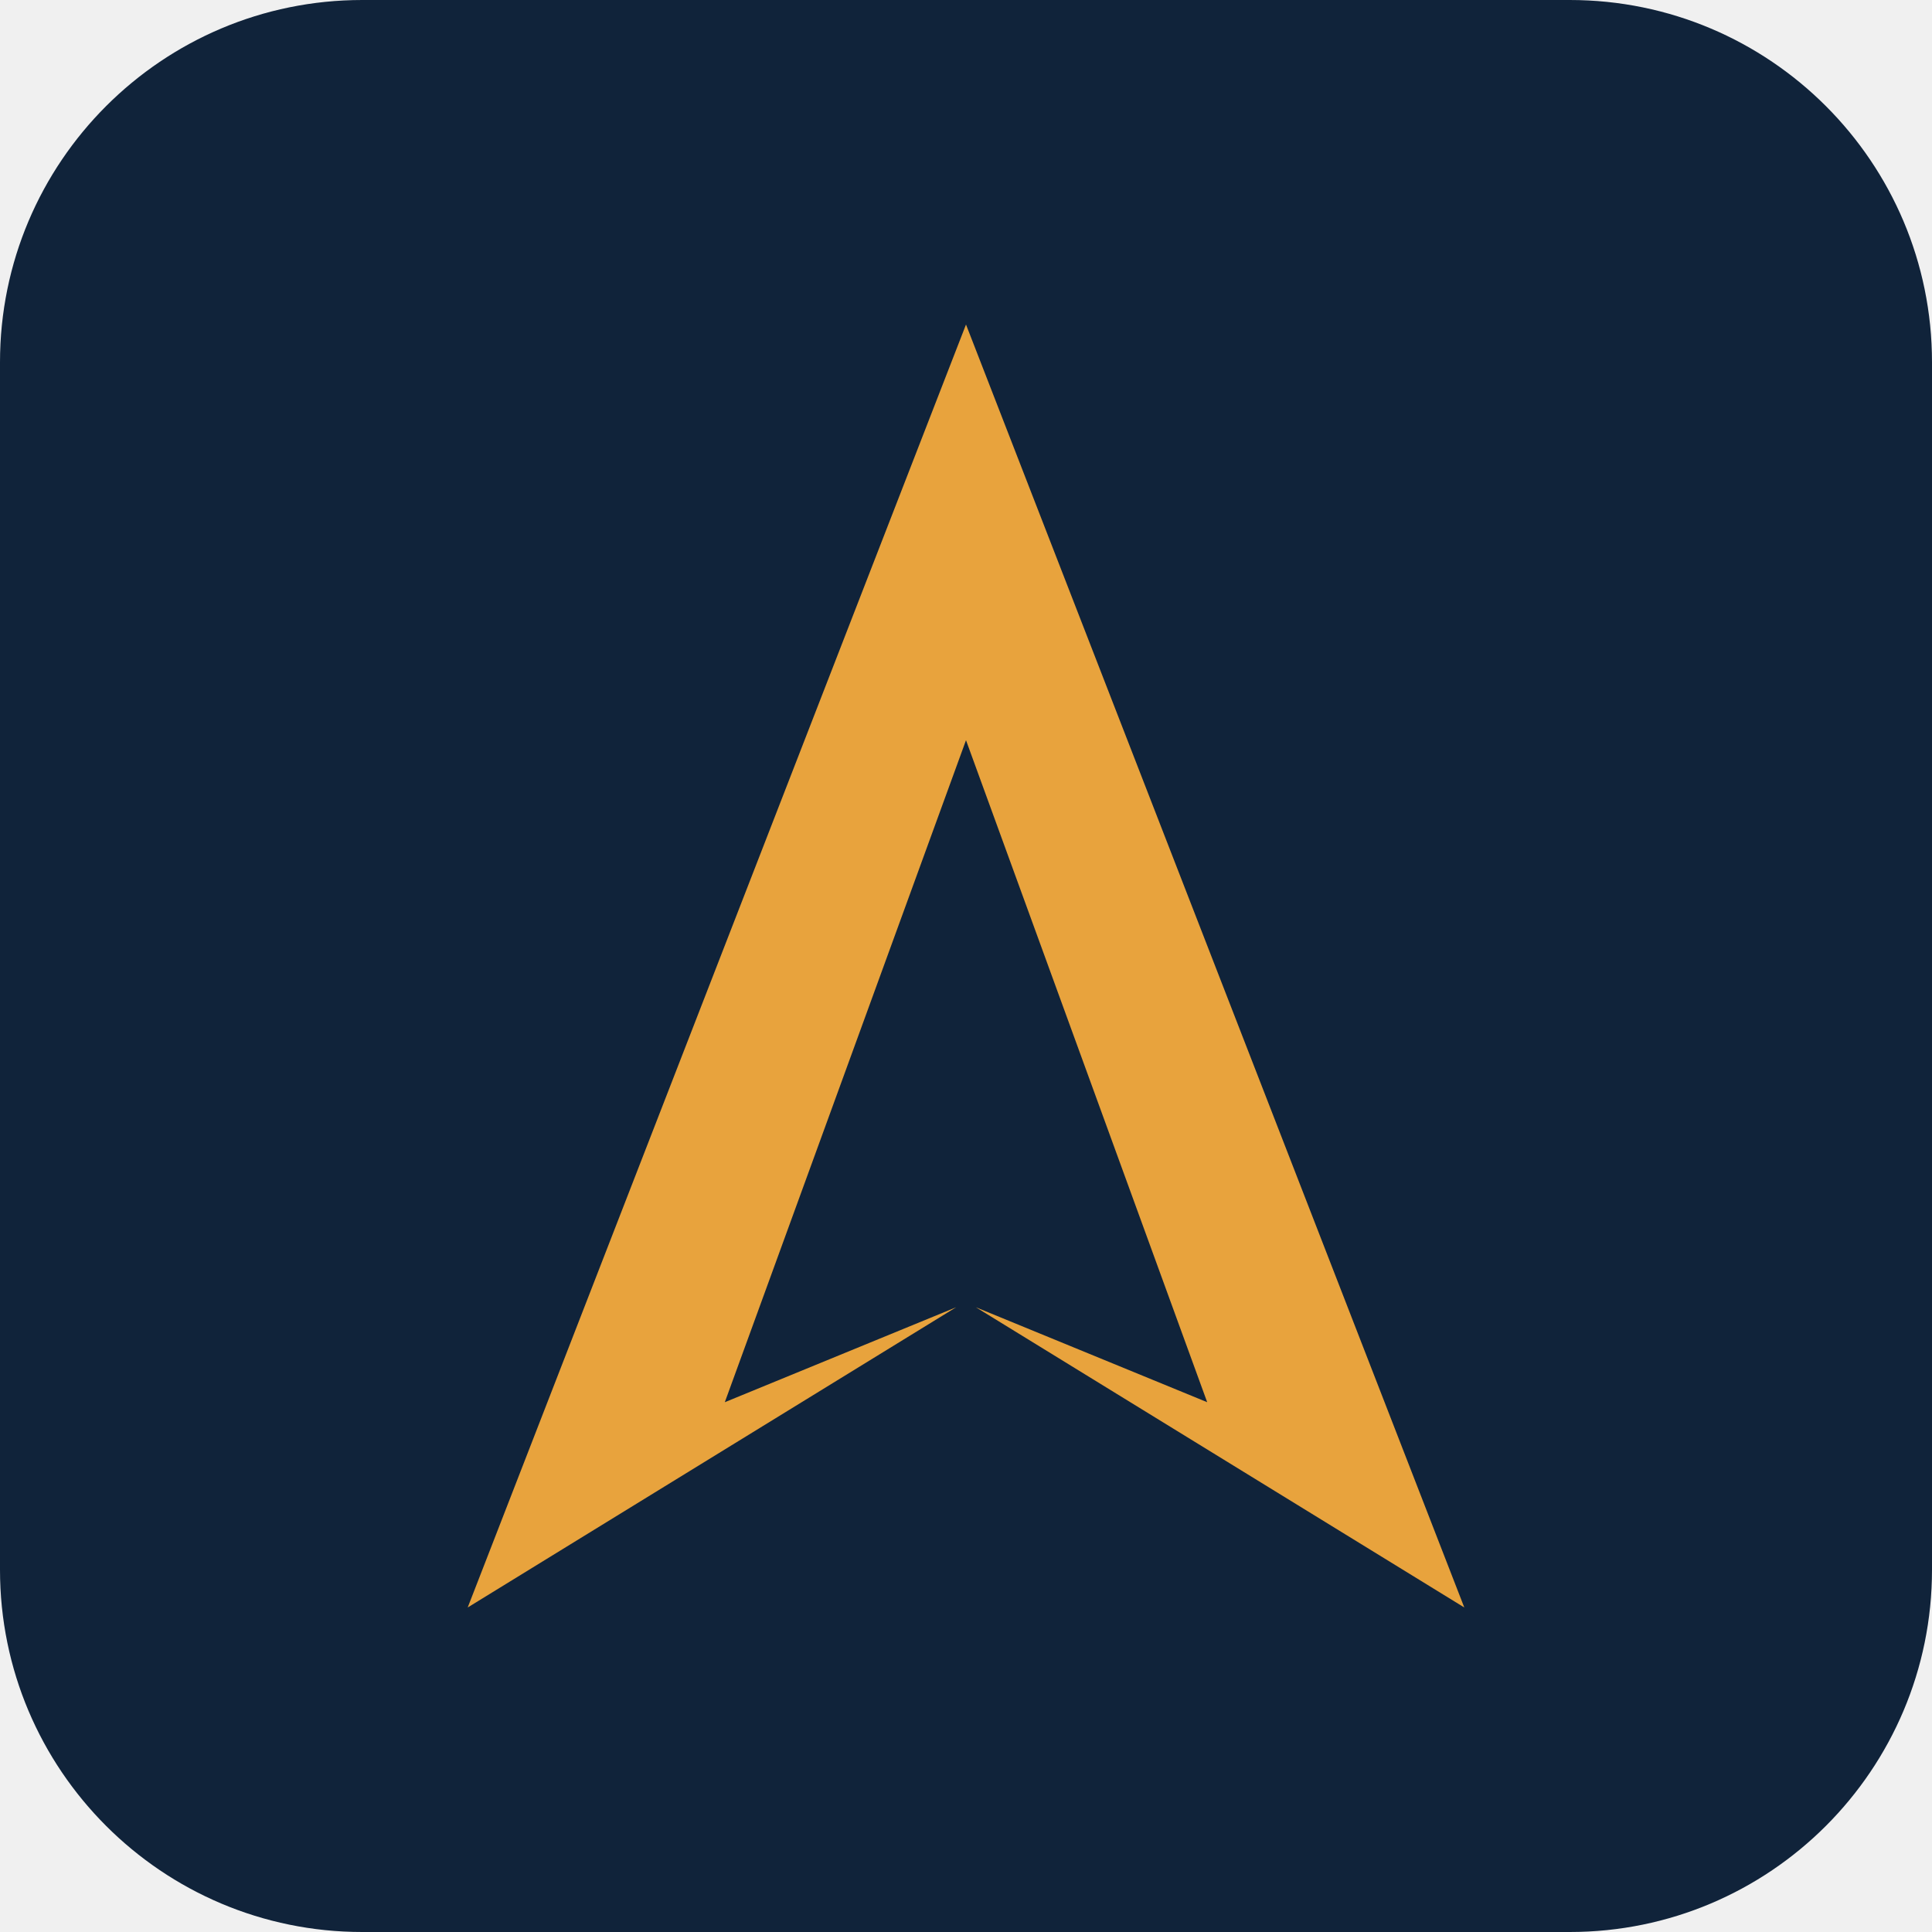
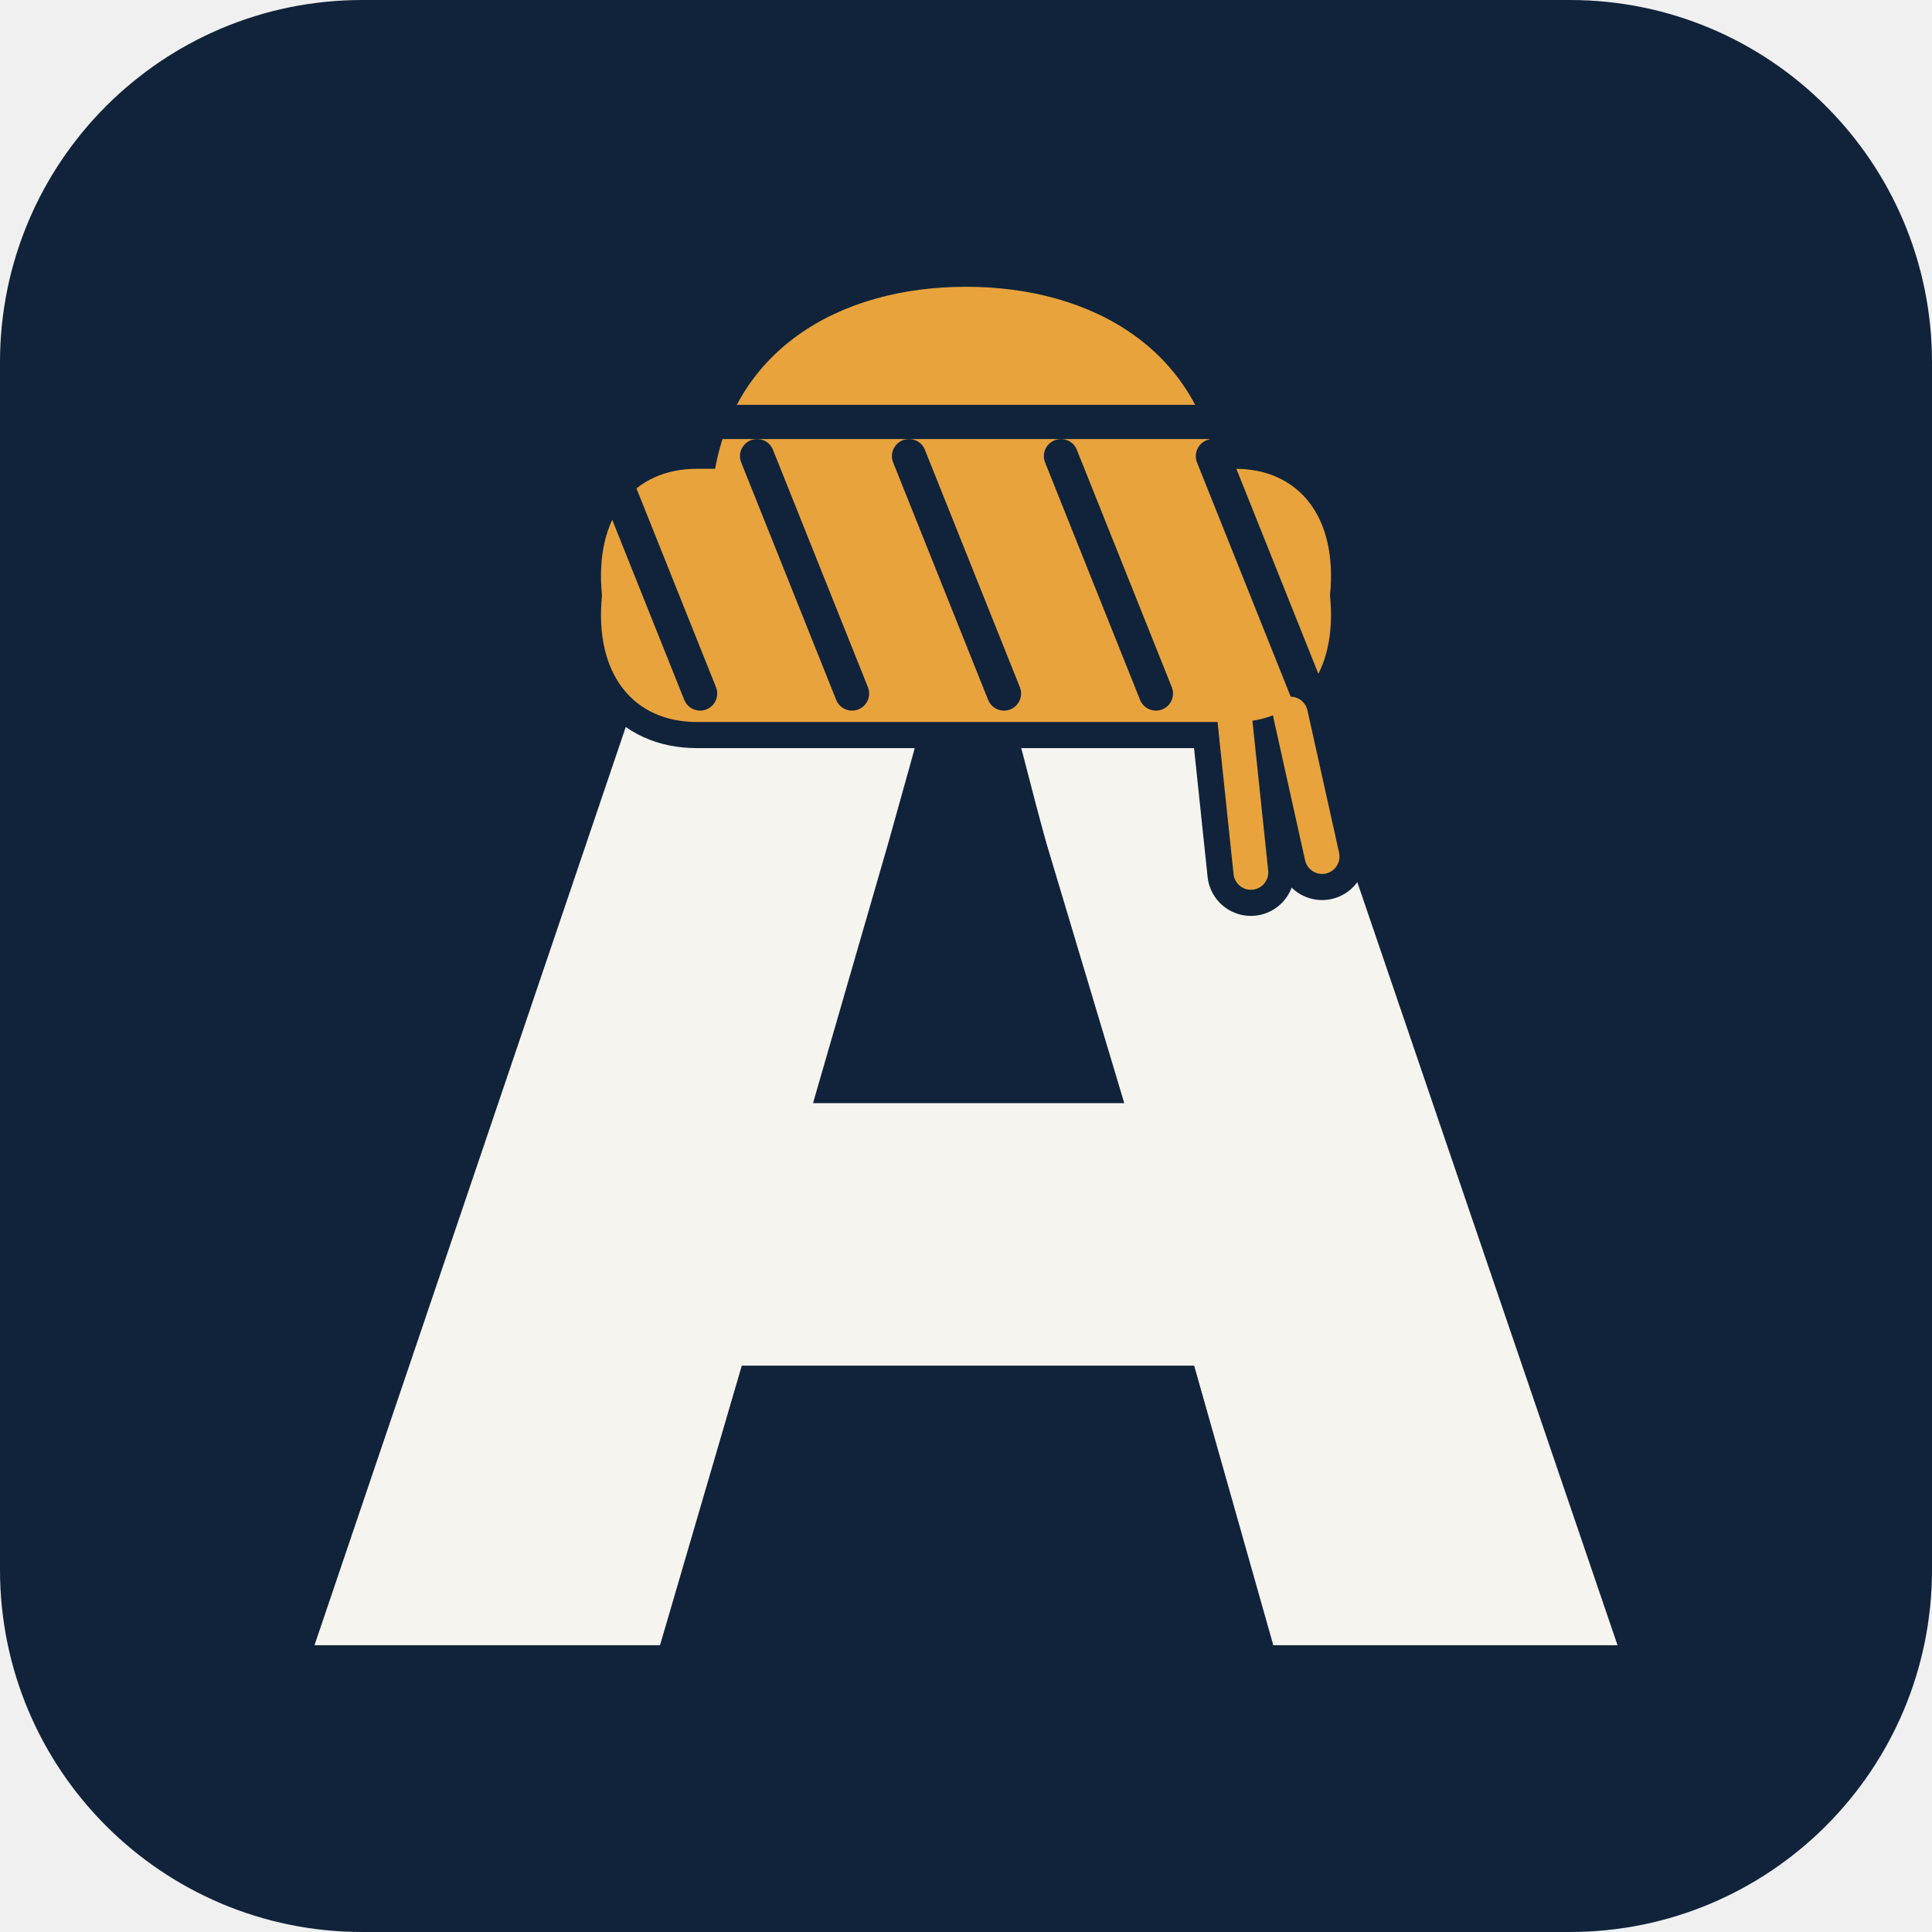
<svg xmlns="http://www.w3.org/2000/svg" viewBox="0 0 512 512">
+   <defs>
+     <mask id="ka2" maskUnits="userSpaceOnUse" x="-2" y="-2" width="4" height="4">
+       <rect x="-2" y="-2" width="4" height="4" fill="white" />
+       <path transform="translate(0 0.30) scale(1.2) translate(0 -0.30)" d="M-0.23 0.22 C-0.235 0.17 -0.21 0.14 -0.17 0.14 L0.17 0.14 C0.21 0.14 0.235 0.17 0.23 0.22 C0.235 0.27 0.21 0.30 0.17 0.30 L-0.17 0.30 C-0.21 0.30 -0.235 0.27 -0.23 0.22 Z M-0.16 0.15 C-0.15 0.065 -0.08 0.025 0 0.025 C0.08 0.025 0.15 0.065 0.16 0.15 Z" fill="black" stroke="black" stroke-width="0.033" stroke-linejoin="round" />
+       <g transform="translate(0 0.30) scale(1.2) translate(0 -0.30)">
+         <path d="M0.205 0.295 L0.225 0.385" stroke="black" stroke-width="0.055" stroke-linecap="round" fill="none" />
+         <path d="M0.17 0.30 L0.18 0.395" stroke="black" stroke-width="0.055" stroke-linecap="round" fill="none" />
+       </g>
+       <rect x="-2" y="-2" width="4" height="2.12" fill="black" />
+     </mask>
+     <mask id="kw2" maskUnits="userSpaceOnUse" x="-2" y="-2" width="4" height="4">
+       <rect x="-2" y="-2" width="4" height="4" fill="white" />
+       <g transform="translate(0 0.30) scale(1.2) translate(0 -0.30)">
+         <path d="M-0.25 0.142 L0.25 0.142" stroke="black" stroke-width="0.018" stroke-linecap="round" fill="none" />
+         <path d="M-0.19 0.16 L-0.14 0.285" stroke="black" stroke-width="0.018" stroke-linecap="round" fill="none" />
+         <path d="M-0.11 0.16 L-0.06 0.285" stroke="black" stroke-width="0.018" stroke-linecap="round" fill="none" />
+         <path d="M-0.03 0.16 L0.02 0.285" stroke="black" stroke-width="0.018" stroke-linecap="round" fill="none" />
+         <path d="M0.05 0.16 L0.10 0.285" stroke="black" stroke-width="0.018" stroke-linecap="round" fill="none" />
+         <path d="M0.13 0.16 L0.18 0.285" stroke="black" stroke-width="0.018" stroke-linecap="round" fill="none" />
+       </g>
+     </mask>
+   </defs>
  <rect width="512" height="512" rx="96" fill="#10233A" />
-   <path fill="#E8A33D" d="M256.000 86.000 L388.056 426.000 L258.618 346.440 L319.920 371.600 L256.000 196.160 L192.080 371.600 L253.382 346.440 L123.944 426.000 Z" />
+   <g transform="translate(256.000 86.485) scale(349.5146)">
+     <path d="M0.233 1.0 0.173 0.788H-0.17L-0.232 1.0H-0.494L-0.155 0.0H0.153L0.494 1.0ZM0.061 0.392Q0.054 0.367 0.043 0.324Q0.031 0.28 0.019 0.235Q0.007 0.19 0.0 0.159Q-0.006 0.19 -0.017 0.236Q-0.029 0.282 -0.04 0.324Q-0.052 0.367 -0.059 0.392L-0.116 0.589H0.12Z" fill="#F6F4EF" mask="url(#ka2)" />
+     <g transform="translate(0 0.30) scale(1.2) translate(0 -0.30)">
+       <path d="M-0.23 0.22 C-0.235 0.17 -0.21 0.14 -0.17 0.14 L0.17 0.14 C0.21 0.14 0.235 0.17 0.23 0.22 C0.235 0.27 0.21 0.30 0.17 0.30 L-0.17 0.30 C-0.21 0.30 -0.235 0.27 -0.23 0.22 Z M-0.16 0.15 C-0.15 0.065 -0.08 0.025 0 0.025 C0.08 0.025 0.15 0.065 0.16 0.15 Z" fill="#E8A33D" mask="url(#kw2)" />
+       <path d="M0.205 0.295 L0.225 0.385" stroke="#E8A33D" stroke-width="0.022" stroke-linecap="round" fill="none" />
+       <path d="M0.17 0.30 L0.18 0.395" stroke="#E8A33D" stroke-width="0.022" stroke-linecap="round" fill="none" />
+     </g>
+   </g>
</svg>
